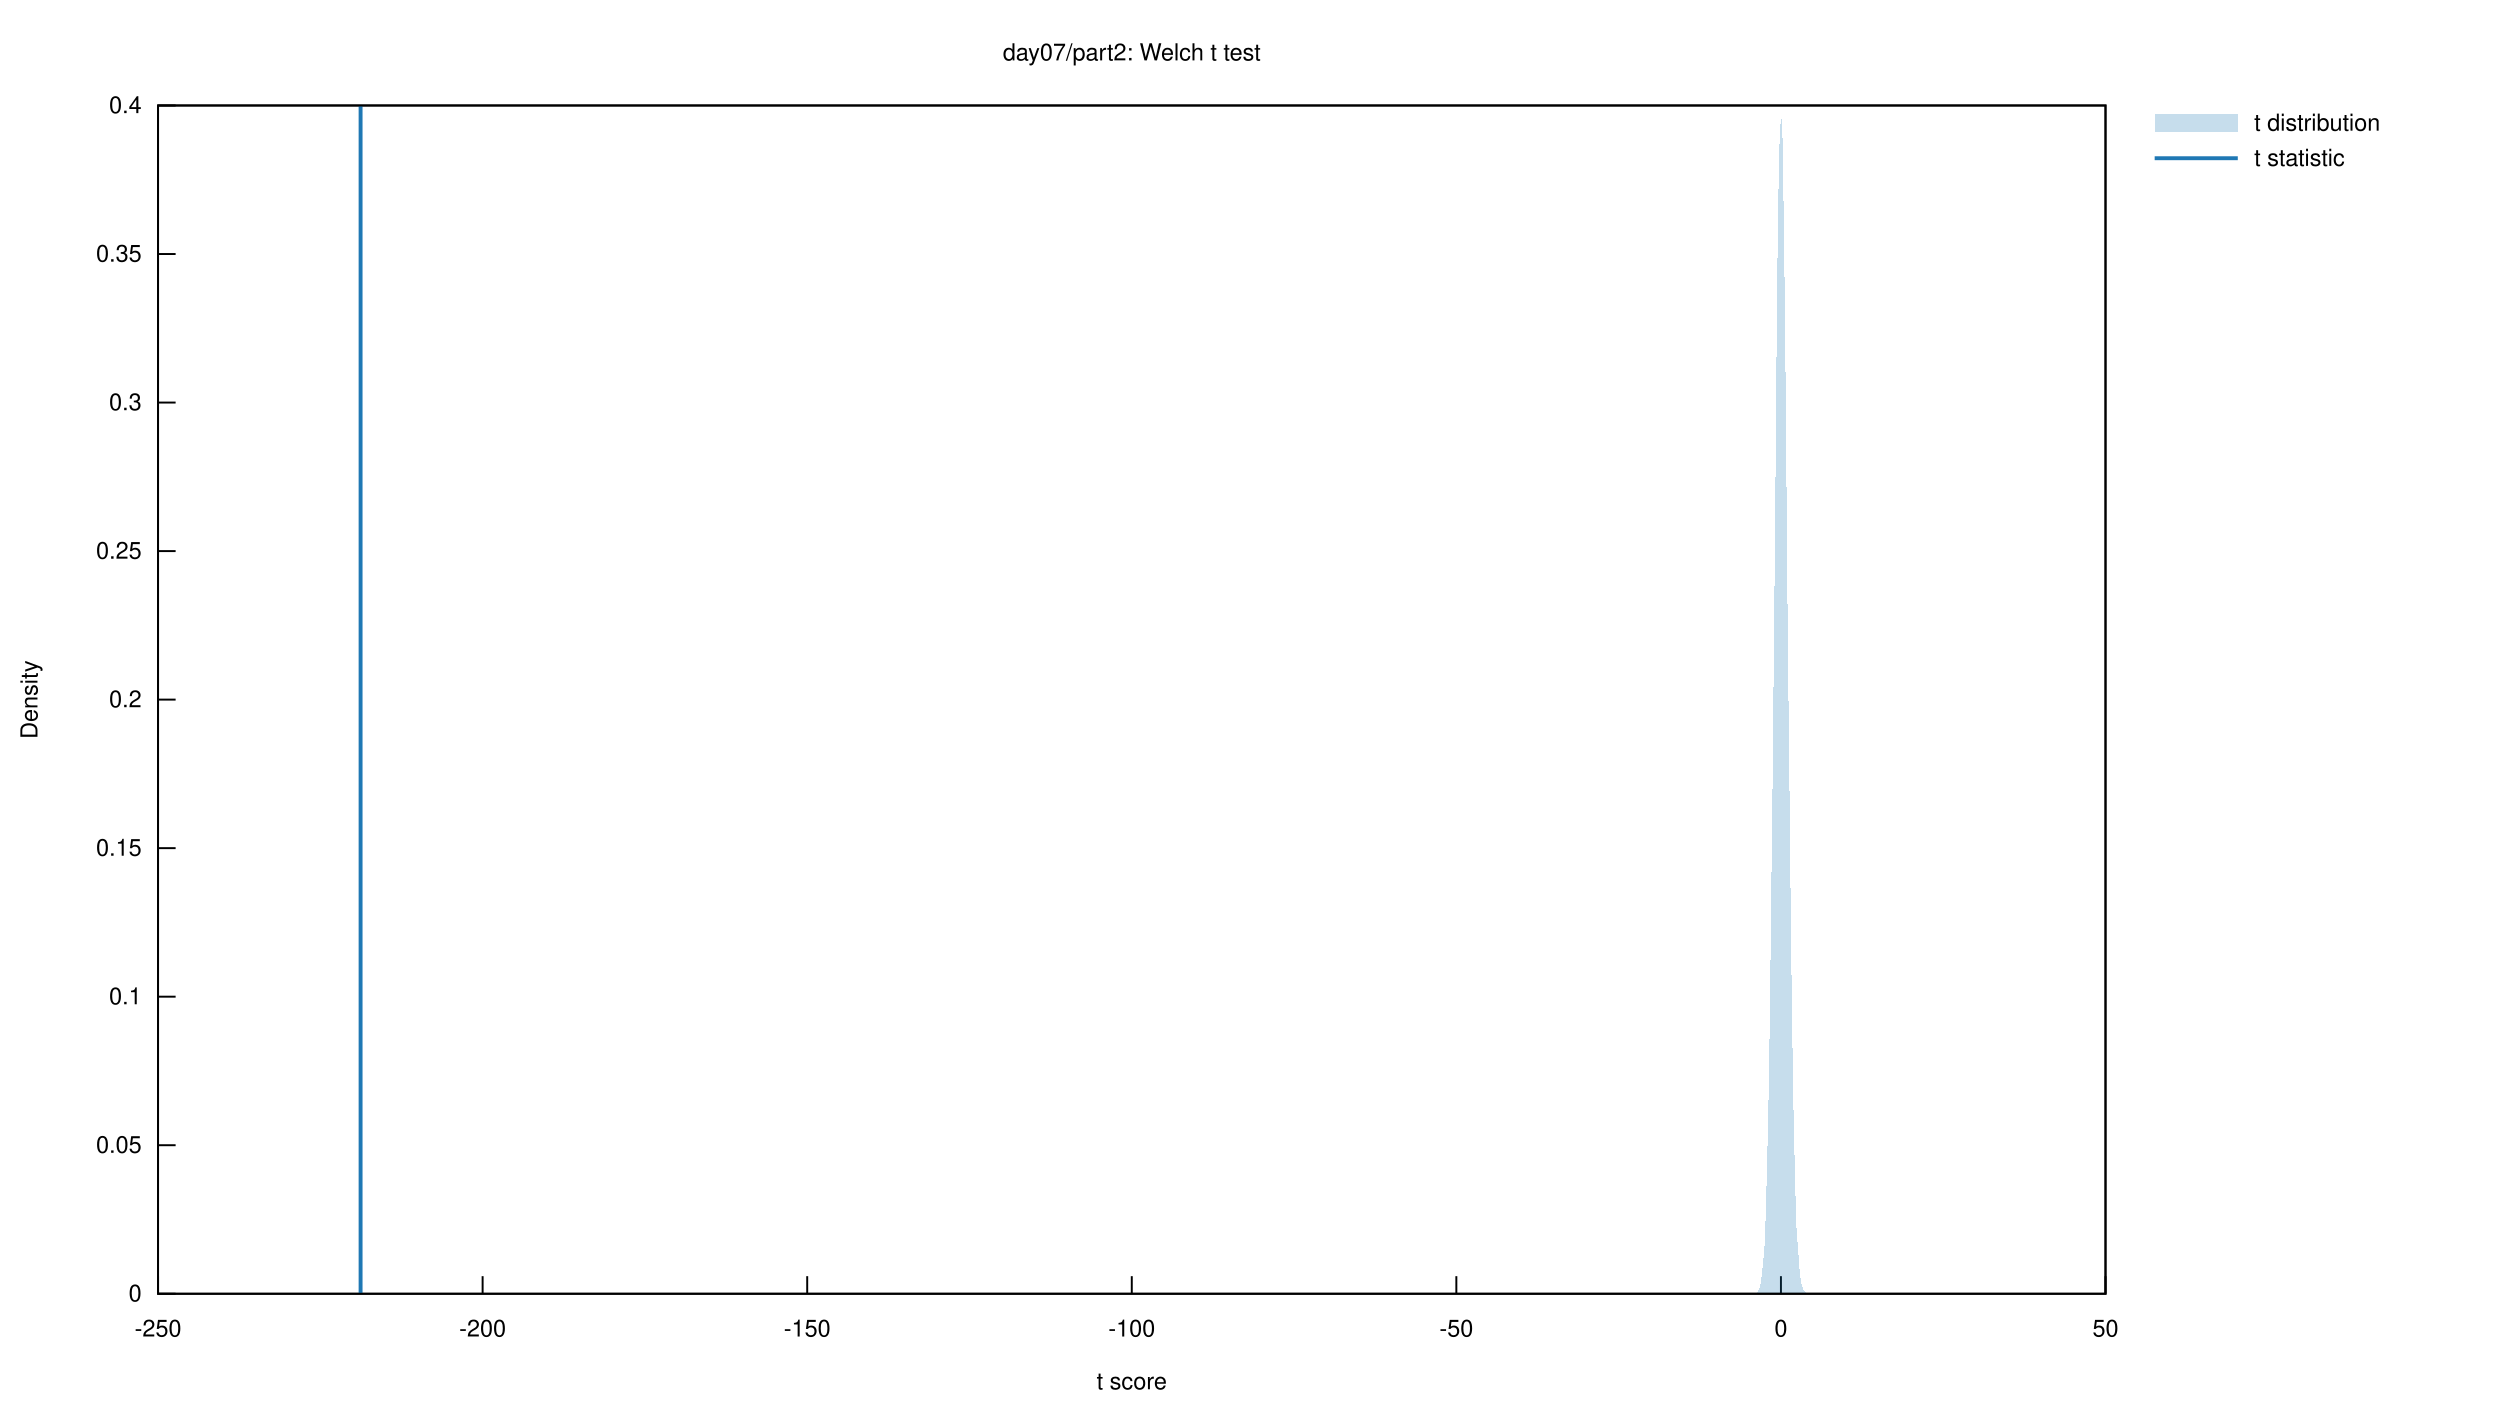
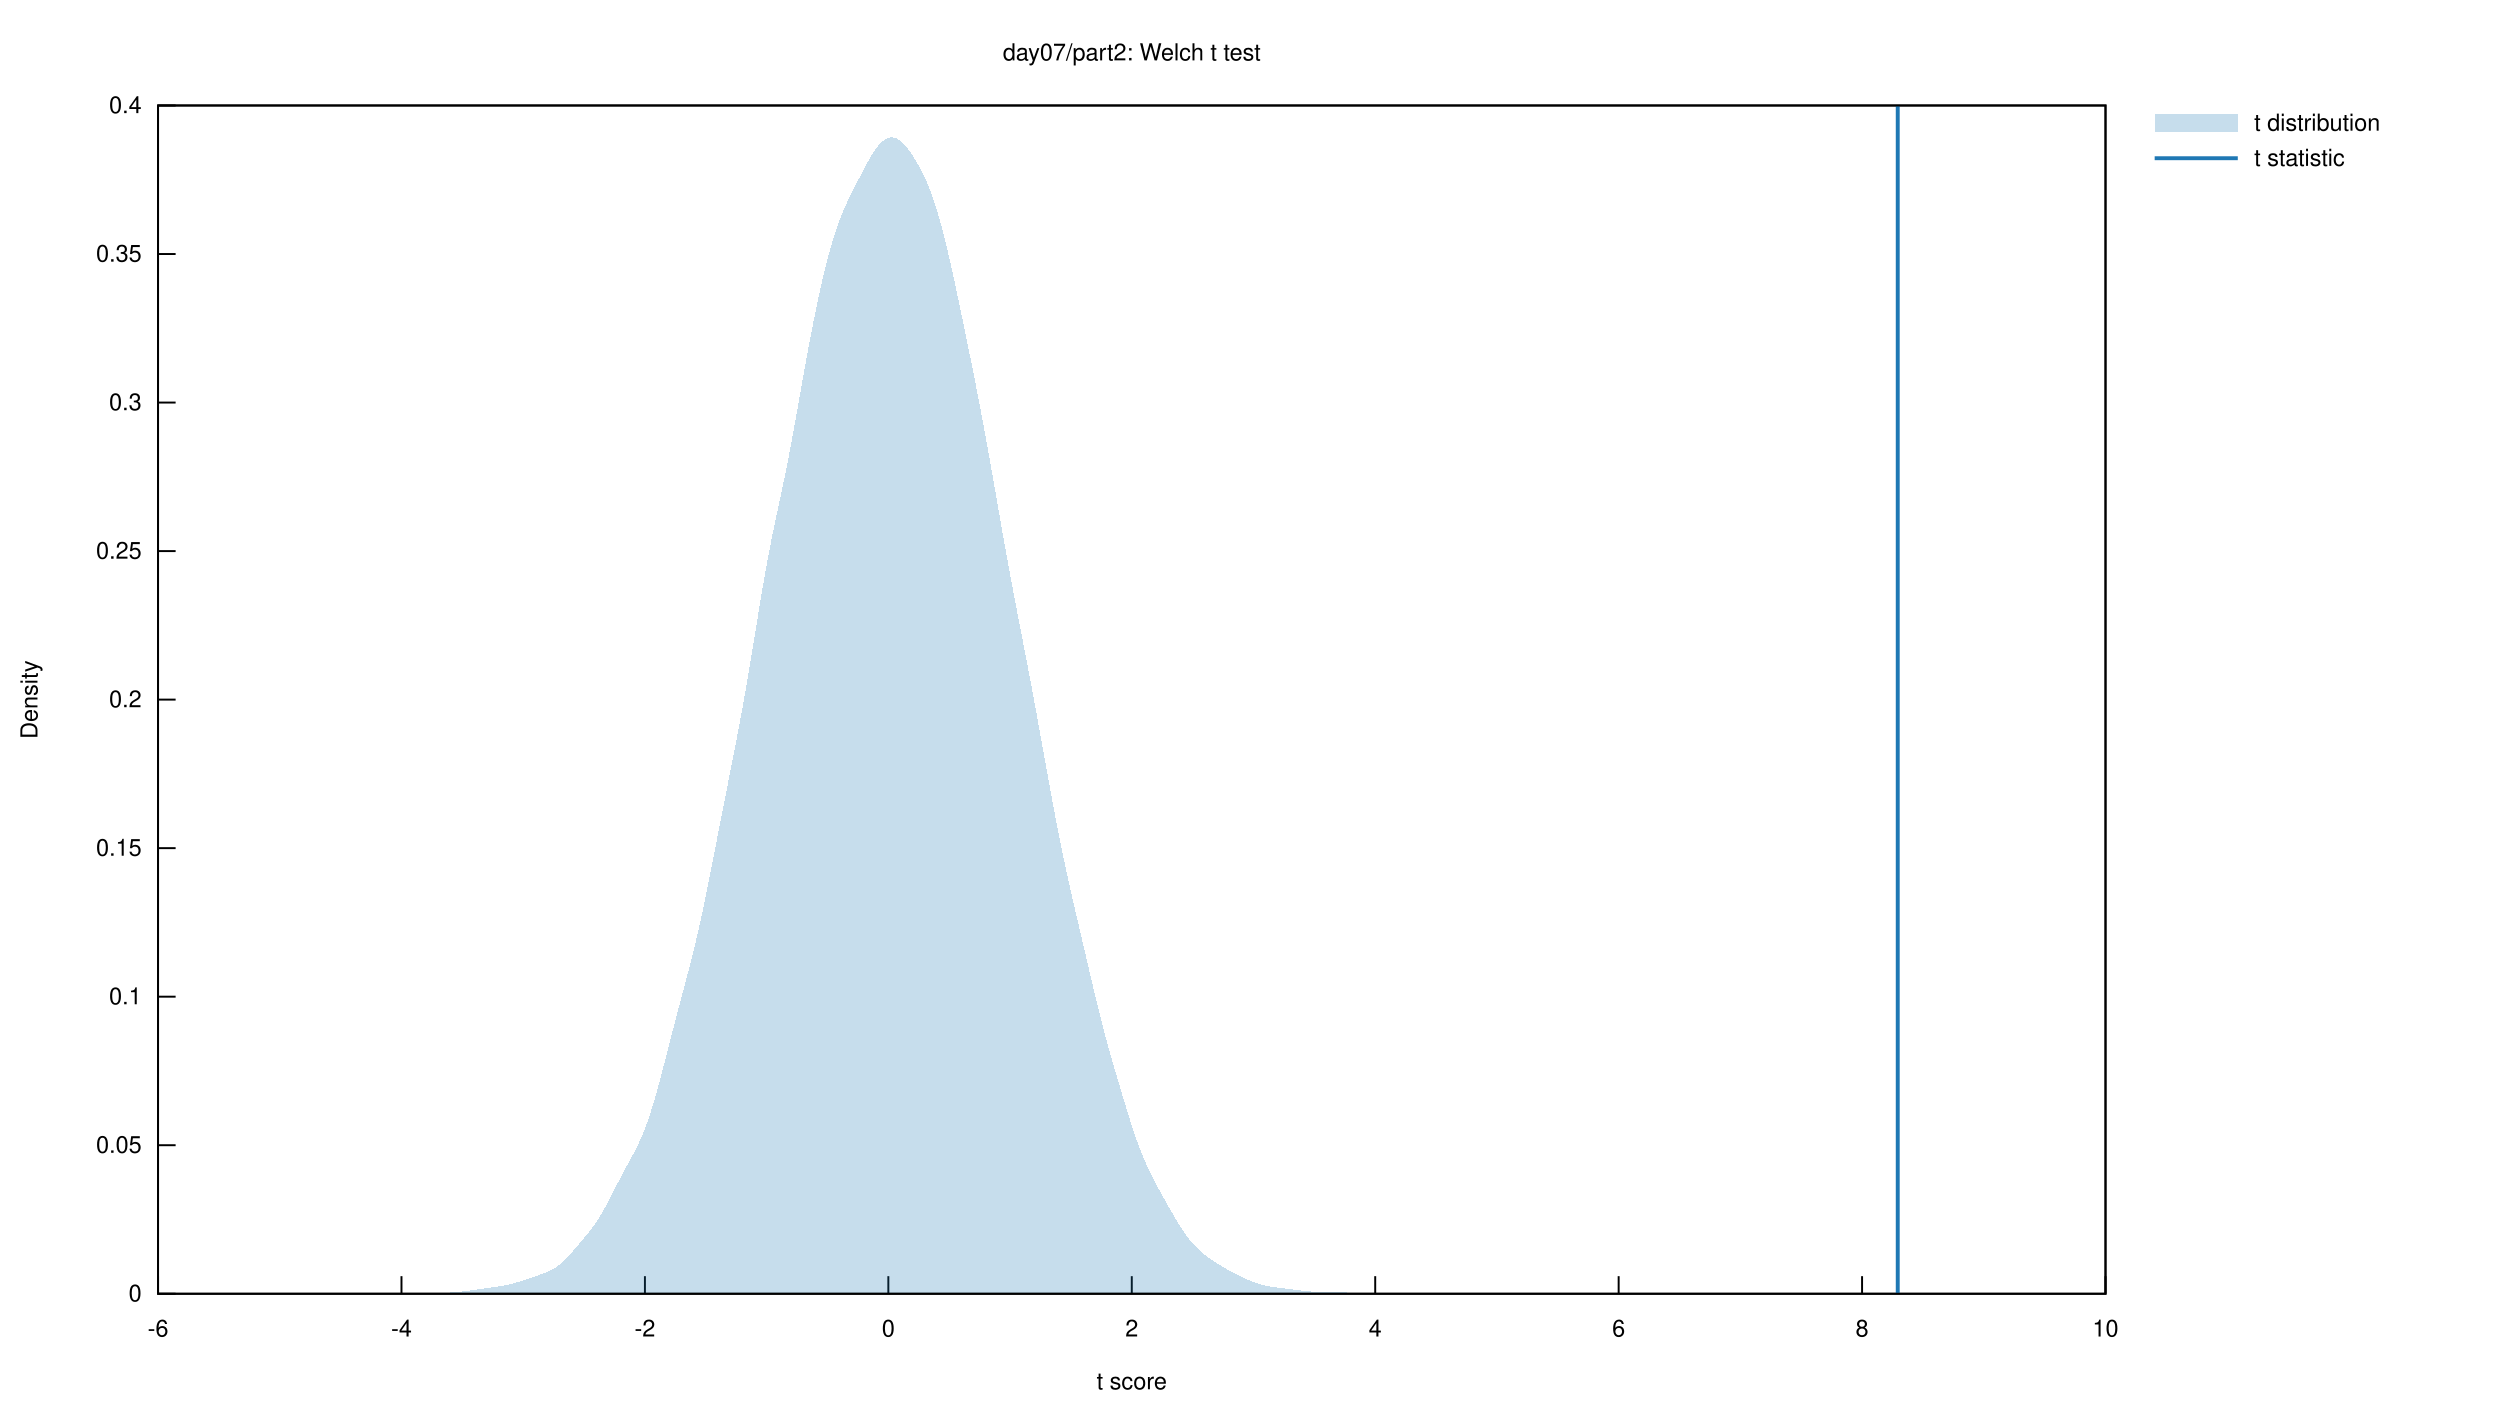
<svg xmlns="http://www.w3.org/2000/svg" xmlns:xlink="http://www.w3.org/1999/xlink" viewBox="0 0 1280 720">
  <g id="gnuplot_canvas">
    <rect x="0" y="0" width="1280" height="720" fill="none" />
    <defs>
      <circle id="gpDot" r="0.5" stroke-width="0.5" stroke="currentColor" />
      <path id="gpPt0" stroke-width="0.222" stroke="currentColor" d="M-1,0 h2 M0,-1 v2" />
      <path id="gpPt1" stroke-width="0.222" stroke="currentColor" d="M-1,-1 L1,1 M1,-1 L-1,1" />
      <path id="gpPt2" stroke-width="0.222" stroke="currentColor" d="M-1,0 L1,0 M0,-1 L0,1 M-1,-1 L1,1 M-1,1 L1,-1" />
      <rect id="gpPt3" stroke-width="0.222" stroke="currentColor" x="-1" y="-1" width="2" height="2" />
      <rect id="gpPt4" stroke-width="0.222" stroke="currentColor" fill="currentColor" x="-1" y="-1" width="2" height="2" />
      <circle id="gpPt5" stroke-width="0.222" stroke="currentColor" cx="0" cy="0" r="1" />
      <use xlink:href="#gpPt5" id="gpPt6" fill="currentColor" stroke="none" />
      <path id="gpPt7" stroke-width="0.222" stroke="currentColor" d="M0,-1.33 L-1.33,0.67 L1.33,0.67 z" />
      <use xlink:href="#gpPt7" id="gpPt8" fill="currentColor" stroke="none" />
      <use xlink:href="#gpPt7" id="gpPt9" stroke="currentColor" transform="rotate(180)" />
      <use xlink:href="#gpPt9" id="gpPt10" fill="currentColor" stroke="none" />
      <use xlink:href="#gpPt3" id="gpPt11" stroke="currentColor" transform="rotate(45)" />
      <use xlink:href="#gpPt11" id="gpPt12" fill="currentColor" stroke="none" />
      <path id="gpPt13" stroke-width="0.222" stroke="currentColor" d="M0,1.330 L1.265,0.411 L0.782,-1.067 L-0.782,-1.076 L-1.265,0.411 z" />
      <use xlink:href="#gpPt13" id="gpPt14" fill="currentColor" stroke="none" />
      <filter id="textbox" filterUnits="objectBoundingBox" x="0" y="0" height="1" width="1">
        <feFlood flood-color="white" flood-opacity="1" result="bgnd" />
        <feComposite in="SourceGraphic" in2="bgnd" operator="atop" />
      </filter>
      <filter id="greybox" filterUnits="objectBoundingBox" x="0" y="0" height="1" width="1">
        <feFlood flood-color="lightgrey" flood-opacity="1" result="grey" />
        <feComposite in="SourceGraphic" in2="grey" operator="atop" />
      </filter>
    </defs>
    <g fill="none" color="white" stroke="currentColor" stroke-width="1.00" stroke-linecap="butt" stroke-linejoin="miter">
</g>
    <g fill="none" color="black" stroke="currentColor" stroke-width="1.00" stroke-linecap="butt" stroke-linejoin="miter">
      <path stroke="black" d="M80.92,662.40 L89.92,662.40  " />
      <g transform="translate(72.53,666.30)" stroke="none" fill="black" font-family="Helvetica" font-size="12.00" text-anchor="end">
        <text>
          <tspan font-family="Helvetica"> 0</tspan>
        </text>
      </g>
    </g>
    <g fill="none" color="black" stroke="currentColor" stroke-width="1.00" stroke-linecap="butt" stroke-linejoin="miter">
      <path stroke="black" d="M80.92,586.35 L89.92,586.35  " />
      <g transform="translate(72.53,590.25)" stroke="none" fill="black" font-family="Helvetica" font-size="12.00" text-anchor="end">
        <text>
          <tspan font-family="Helvetica"> 0.05</tspan>
        </text>
      </g>
    </g>
    <g fill="none" color="black" stroke="currentColor" stroke-width="1.00" stroke-linecap="butt" stroke-linejoin="miter">
      <path stroke="black" d="M80.92,510.30 L89.92,510.30  " />
      <g transform="translate(72.53,514.20)" stroke="none" fill="black" font-family="Helvetica" font-size="12.00" text-anchor="end">
        <text>
          <tspan font-family="Helvetica"> 0.1</tspan>
        </text>
      </g>
    </g>
    <g fill="none" color="black" stroke="currentColor" stroke-width="1.00" stroke-linecap="butt" stroke-linejoin="miter">
      <path stroke="black" d="M80.92,434.25 L89.92,434.25  " />
      <g transform="translate(72.53,438.15)" stroke="none" fill="black" font-family="Helvetica" font-size="12.00" text-anchor="end">
        <text>
          <tspan font-family="Helvetica"> 0.15</tspan>
        </text>
      </g>
    </g>
    <g fill="none" color="black" stroke="currentColor" stroke-width="1.00" stroke-linecap="butt" stroke-linejoin="miter">
      <path stroke="black" d="M80.92,358.20 L89.92,358.20  " />
      <g transform="translate(72.53,362.10)" stroke="none" fill="black" font-family="Helvetica" font-size="12.00" text-anchor="end">
        <text>
          <tspan font-family="Helvetica"> 0.2</tspan>
        </text>
      </g>
    </g>
    <g fill="none" color="black" stroke="currentColor" stroke-width="1.00" stroke-linecap="butt" stroke-linejoin="miter">
      <path stroke="black" d="M80.92,282.16 L89.92,282.16  " />
      <g transform="translate(72.53,286.06)" stroke="none" fill="black" font-family="Helvetica" font-size="12.00" text-anchor="end">
        <text>
          <tspan font-family="Helvetica"> 0.25</tspan>
        </text>
      </g>
    </g>
    <g fill="none" color="black" stroke="currentColor" stroke-width="1.00" stroke-linecap="butt" stroke-linejoin="miter">
      <path stroke="black" d="M80.92,206.11 L89.92,206.11  " />
      <g transform="translate(72.53,210.01)" stroke="none" fill="black" font-family="Helvetica" font-size="12.00" text-anchor="end">
        <text>
          <tspan font-family="Helvetica"> 0.3</tspan>
        </text>
      </g>
    </g>
    <g fill="none" color="black" stroke="currentColor" stroke-width="1.00" stroke-linecap="butt" stroke-linejoin="miter">
      <path stroke="black" d="M80.92,130.06 L89.92,130.06  " />
      <g transform="translate(72.53,133.96)" stroke="none" fill="black" font-family="Helvetica" font-size="12.00" text-anchor="end">
        <text>
          <tspan font-family="Helvetica"> 0.35</tspan>
        </text>
      </g>
    </g>
    <g fill="none" color="black" stroke="currentColor" stroke-width="1.00" stroke-linecap="butt" stroke-linejoin="miter">
      <path stroke="black" d="M80.92,54.01 L89.92,54.01  " />
      <g transform="translate(72.53,57.91)" stroke="none" fill="black" font-family="Helvetica" font-size="12.00" text-anchor="end">
        <text>
          <tspan font-family="Helvetica"> 0.4</tspan>
        </text>
      </g>
    </g>
    <g fill="none" color="black" stroke="currentColor" stroke-width="1.00" stroke-linecap="butt" stroke-linejoin="miter">
      <path stroke="black" d="M80.92,662.40 L80.92,653.40  " />
      <g transform="translate(80.92,684.30)" stroke="none" fill="black" font-family="Helvetica" font-size="12.00" text-anchor="middle">
        <text>
-           <tspan font-family="Helvetica">-250</tspan>
-         </text>
-       </g>
-     </g>
-     <g fill="none" color="black" stroke="currentColor" stroke-width="1.00" stroke-linecap="butt" stroke-linejoin="miter">
-       <path stroke="black" d="M247.10,662.40 L247.10,653.40  " />
-       <g transform="translate(247.10,684.30)" stroke="none" fill="black" font-family="Helvetica" font-size="12.00" text-anchor="middle">
-         <text>
-           <tspan font-family="Helvetica">-200</tspan>
-         </text>
-       </g>
-     </g>
-     <g fill="none" color="black" stroke="currentColor" stroke-width="1.00" stroke-linecap="butt" stroke-linejoin="miter">
-       <path stroke="black" d="M413.29,662.40 L413.29,653.40  " />
-       <g transform="translate(413.29,684.30)" stroke="none" fill="black" font-family="Helvetica" font-size="12.00" text-anchor="middle">
-         <text>
-           <tspan font-family="Helvetica">-150</tspan>
+           <tspan font-family="Helvetica">-6</tspan>
+         </text>
+       </g>
+     </g>
+     <g fill="none" color="black" stroke="currentColor" stroke-width="1.00" stroke-linecap="butt" stroke-linejoin="miter">
+       <path stroke="black" d="M205.56,662.40 L205.56,653.40  " />
+       <g transform="translate(205.56,684.30)" stroke="none" fill="black" font-family="Helvetica" font-size="12.00" text-anchor="middle">
+         <text>
+           <tspan font-family="Helvetica">-4</tspan>
+         </text>
+       </g>
+     </g>
+     <g fill="none" color="black" stroke="currentColor" stroke-width="1.00" stroke-linecap="butt" stroke-linejoin="miter">
+       <path stroke="black" d="M330.20,662.40 L330.20,653.40  " />
+       <g transform="translate(330.20,684.30)" stroke="none" fill="black" font-family="Helvetica" font-size="12.00" text-anchor="middle">
+         <text>
+           <tspan font-family="Helvetica">-2</tspan>
+         </text>
+       </g>
+     </g>
+     <g fill="none" color="black" stroke="currentColor" stroke-width="1.00" stroke-linecap="butt" stroke-linejoin="miter">
+       <path stroke="black" d="M454.83,662.40 L454.83,653.40  " />
+       <g transform="translate(454.83,684.30)" stroke="none" fill="black" font-family="Helvetica" font-size="12.00" text-anchor="middle">
+         <text>
+           <tspan font-family="Helvetica"> 0</tspan>
        </text>
      </g>
    </g>
    <g fill="none" color="black" stroke="currentColor" stroke-width="1.00" stroke-linecap="butt" stroke-linejoin="miter">
      <path stroke="black" d="M579.47,662.40 L579.47,653.40  " />
      <g transform="translate(579.47,684.30)" stroke="none" fill="black" font-family="Helvetica" font-size="12.00" text-anchor="middle">
        <text>
-           <tspan font-family="Helvetica">-100</tspan>
-         </text>
-       </g>
-     </g>
-     <g fill="none" color="black" stroke="currentColor" stroke-width="1.00" stroke-linecap="butt" stroke-linejoin="miter">
-       <path stroke="black" d="M745.65,662.40 L745.65,653.40  " />
-       <g transform="translate(745.65,684.30)" stroke="none" fill="black" font-family="Helvetica" font-size="12.00" text-anchor="middle">
-         <text>
-           <tspan font-family="Helvetica">-50</tspan>
-         </text>
-       </g>
-     </g>
-     <g fill="none" color="black" stroke="currentColor" stroke-width="1.00" stroke-linecap="butt" stroke-linejoin="miter">
-       <path stroke="black" d="M911.84,662.40 L911.84,653.40  " />
-       <g transform="translate(911.84,684.30)" stroke="none" fill="black" font-family="Helvetica" font-size="12.00" text-anchor="middle">
-         <text>
-           <tspan font-family="Helvetica"> 0</tspan>
+           <tspan font-family="Helvetica"> 2</tspan>
+         </text>
+       </g>
+     </g>
+     <g fill="none" color="black" stroke="currentColor" stroke-width="1.00" stroke-linecap="butt" stroke-linejoin="miter">
+       <path stroke="black" d="M704.11,662.40 L704.11,653.40  " />
+       <g transform="translate(704.11,684.30)" stroke="none" fill="black" font-family="Helvetica" font-size="12.00" text-anchor="middle">
+         <text>
+           <tspan font-family="Helvetica"> 4</tspan>
+         </text>
+       </g>
+     </g>
+     <g fill="none" color="black" stroke="currentColor" stroke-width="1.00" stroke-linecap="butt" stroke-linejoin="miter">
+       <path stroke="black" d="M828.75,662.40 L828.75,653.40  " />
+       <g transform="translate(828.75,684.30)" stroke="none" fill="black" font-family="Helvetica" font-size="12.00" text-anchor="middle">
+         <text>
+           <tspan font-family="Helvetica"> 6</tspan>
+         </text>
+       </g>
+     </g>
+     <g fill="none" color="black" stroke="currentColor" stroke-width="1.00" stroke-linecap="butt" stroke-linejoin="miter">
+       <path stroke="black" d="M953.38,662.40 L953.38,653.40  " />
+       <g transform="translate(953.38,684.30)" stroke="none" fill="black" font-family="Helvetica" font-size="12.00" text-anchor="middle">
+         <text>
+           <tspan font-family="Helvetica"> 8</tspan>
        </text>
      </g>
    </g>
    <g fill="none" color="black" stroke="currentColor" stroke-width="1.00" stroke-linecap="butt" stroke-linejoin="miter">
      <path stroke="black" d="M1078.02,662.40 L1078.02,653.40  " />
      <g transform="translate(1078.02,684.30)" stroke="none" fill="black" font-family="Helvetica" font-size="12.00" text-anchor="middle">
        <text>
-           <tspan font-family="Helvetica"> 50</tspan>
+           <tspan font-family="Helvetica"> 10</tspan>
        </text>
      </g>
    </g>
    <g fill="none" color="black" stroke="currentColor" stroke-width="1.00" stroke-linecap="butt" stroke-linejoin="miter">
</g>
    <g fill="none" color="black" stroke="currentColor" stroke-width="1.00" stroke-linecap="butt" stroke-linejoin="miter">
      <path stroke="black" d="M80.92,54.01 L80.92,662.40 L1078.02,662.40 L1078.02,54.01 L80.92,54.01 Z  " />
    </g>
    <g fill="none" color="black" stroke="currentColor" stroke-width="1.00" stroke-linecap="butt" stroke-linejoin="miter">
      <g transform="translate(19.18,358.21) rotate(270)" stroke="none" fill="black" font-family="Helvetica" font-size="12.00" text-anchor="middle">
        <text>
          <tspan font-family="Helvetica">Density</tspan>
        </text>
      </g>
    </g>
    <g fill="none" color="black" stroke="currentColor" stroke-width="1.00" stroke-linecap="butt" stroke-linejoin="miter">
      <g transform="translate(579.47,711.30)" stroke="none" fill="black" font-family="Helvetica" font-size="12.00" text-anchor="middle">
        <text>
          <tspan font-family="Helvetica">t score</tspan>
        </text>
      </g>
    </g>
    <g fill="none" color="black" stroke="currentColor" stroke-width="1.00" stroke-linecap="butt" stroke-linejoin="miter">
</g>
    <g id="gnuplot_plot_1">
      <g fill="none" color="black" stroke="currentColor" stroke-width="1.00" stroke-linecap="butt" stroke-linejoin="miter">
        <g transform="translate(1154.14,66.91)" stroke="none" fill="black" font-family="Helvetica" font-size="12.00" text-anchor="start">
          <text>
            <tspan font-family="Helvetica">t distribution</tspan>
          </text>
        </g>
      </g>
      <g fill="none" color="black" stroke="currentColor" stroke-width="1.00" stroke-linecap="butt" stroke-linejoin="miter">
        <g stroke="none" shape-rendering="crispEdges">
          <polygon fill="rgb( 31, 120, 180)" fill-opacity="0.25" points="1103.19,67.51 1145.75,67.51 1145.75,58.51 1103.19,58.51 " />
-           <polygon fill="rgb( 31, 120, 180)" fill-opacity="0.25" points="895.47,662.40 895.53,662.40 895.60,662.40 895.67,662.40 895.74,662.40 895.81,662.39 895.87,662.39 895.94,662.38 896.01,662.38 896.08,662.37 896.15,662.36 896.21,662.36 896.28,662.35 896.35,662.34 896.42,662.33 896.49,662.32 896.55,662.31 896.62,662.30 896.69,662.29 896.76,662.28 896.83,662.28 896.89,662.27 896.96,662.26 897.03,662.26 897.10,662.25 897.17,662.25 897.23,662.25 897.30,662.25 897.37,662.25 897.44,662.26 897.51,662.27 897.57,662.28 897.64,662.29 897.71,662.30 897.78,662.30 897.85,662.31 897.91,662.31 897.98,662.32 898.05,662.31 898.12,662.31 898.19,662.31 898.25,662.30 898.32,662.29 898.39,662.27 898.46,662.26 898.53,662.24 898.59,662.22 898.66,662.20 898.73,662.18 898.80,662.16 898.87,662.14 898.93,662.11 899.00,662.09 899.07,662.07 899.14,662.05 899.21,662.03 899.27,662.00 899.34,661.97 899.41,661.94 899.48,661.90 899.55,661.85 899.61,661.79 899.68,661.71 899.75,661.62 899.82,661.53 899.89,661.42 899.95,661.30 900.02,661.18 900.09,661.06 900.16,660.94 900.22,660.82 900.29,660.70 900.36,660.59 900.43,660.47 900.50,660.36 900.56,660.24 900.63,660.12 900.70,659.98 900.77,659.82 900.84,659.64 900.90,659.44 900.97,659.21 901.04,658.95 901.11,658.66 901.18,658.35 901.24,658.00 901.31,657.63 901.38,657.24 901.45,656.82 901.52,656.39 901.58,655.95 901.65,655.50 901.72,655.06 901.79,654.60 901.86,654.15 901.92,653.68 901.99,653.19 902.06,652.67 902.13,652.12 902.20,651.52 902.26,650.88 902.33,650.19 902.40,649.47 902.47,648.72 902.54,647.96 902.60,647.20 902.67,646.46 902.74,645.75 902.81,645.06 902.88,644.41 902.94,643.77 903.01,643.15 903.08,642.51 903.15,641.84 903.22,641.10 903.28,640.27 903.35,639.34 903.42,638.27 903.49,637.05 903.56,635.68 903.62,634.14 903.69,632.44 903.76,630.58 903.83,628.58 903.90,626.46 903.96,624.24 904.03,621.95 904.10,619.60 904.17,617.22 904.24,614.81 904.30,612.39 904.37,609.93 904.44,607.44 904.51,604.90 904.58,602.32 904.64,599.67 904.71,596.97 904.78,594.22 904.85,591.42 904.92,588.58 904.98,585.71 905.05,582.79 905.12,579.83 905.19,576.81 905.26,573.72 905.32,570.53 905.39,567.24 905.46,563.83 905.53,560.28 905.60,556.59 905.66,552.75 905.73,548.76 905.80,544.61 905.87,540.28 905.94,535.78 906.00,531.09 906.07,526.20 906.14,521.12 906.21,515.86 906.28,510.41 906.34,504.80 906.41,499.05 906.48,493.18 906.55,487.22 906.62,481.20 906.68,475.14 906.75,469.09 906.82,463.08 906.89,457.12 906.95,451.26 907.02,445.48 907.09,439.80 907.16,434.19 907.23,428.61 907.29,423.03 907.36,417.39 907.43,411.63 907.50,405.71 907.57,399.59 907.63,393.23 907.70,386.64 907.77,379.81 907.84,372.77 907.91,365.57 907.97,358.27 908.04,350.94 908.11,343.64 908.18,336.44 908.25,329.37 908.31,322.45 908.38,315.66 908.45,308.98 908.52,302.34 908.59,295.67 908.65,288.92 908.72,282.00 908.79,274.89 908.86,267.54 908.93,259.97 908.99,252.18 909.06,244.19 909.13,236.04 909.20,227.78 909.27,219.44 909.33,211.07 909.40,202.74 909.47,194.50 909.54,186.41 909.61,178.54 909.67,170.93 909.74,163.63 909.81,156.66 909.88,150.05 909.95,143.77 910.01,137.81 910.08,132.14 910.15,126.72 910.22,121.52 910.29,116.53 910.35,111.73 910.42,107.13 910.49,102.74 910.56,98.55 910.63,94.60 910.69,90.88 910.76,87.40 910.83,84.18 910.90,81.23 910.97,78.54 911.03,76.11 911.10,73.94 911.17,72.01 911.24,70.28 911.31,68.74 911.37,67.35 911.44,66.08 911.51,64.92 911.58,63.87 911.65,62.93 911.71,62.11 911.78,61.44 911.85,60.93 911.92,60.59 911.99,60.43 912.05,60.44 912.12,60.62 912.19,60.98 912.26,61.55 912.33,62.37 912.39,63.48 912.46,64.95 912.53,66.84 912.60,69.19 912.67,72.01 912.73,75.30 912.80,79.02 912.87,83.12 912.94,87.51 913.01,92.14 913.07,96.92 913.14,101.83 913.21,106.82 913.28,111.89 913.35,117.02 913.41,122.22 913.48,127.49 913.55,132.86 913.62,138.32 913.69,143.92 913.75,149.67 913.82,155.61 913.89,161.76 913.96,168.13 914.02,174.74 914.09,181.58 914.16,188.63 914.23,195.88 914.30,203.31 914.36,210.87 914.43,218.56 914.50,226.37 914.57,234.29 914.64,242.32 914.70,250.45 914.77,258.67 914.84,266.94 914.91,275.22 914.98,283.45 915.04,291.55 915.11,299.48 915.18,307.16 915.25,314.57 915.32,321.68 915.38,328.50 915.45,335.05 915.52,341.37 915.59,347.52 915.66,353.55 915.72,359.53 915.79,365.50 915.86,371.52 915.93,377.61 916.00,383.78 916.06,390.04 916.13,396.38 916.20,402.79 916.27,409.25 916.34,415.74 916.40,422.26 916.47,428.78 916.54,435.30 916.61,441.82 916.68,448.32 916.74,454.80 916.81,461.21 916.88,467.54 916.95,473.76 917.02,479.81 917.08,485.69 917.15,491.36 917.22,496.83 917.29,502.11 917.36,507.22 917.42,512.21 917.49,517.10 917.56,521.94 917.63,526.74 917.70,531.53 917.76,536.29 917.83,541.00 917.90,545.62 917.97,550.13 918.04,554.47 918.10,558.64 918.17,562.61 918.24,566.37 918.31,569.94 918.38,573.33 918.44,576.56 918.51,579.67 918.58,582.67 918.65,585.60 918.72,588.47 918.78,591.31 918.85,594.13 918.92,596.94 918.99,599.74 919.06,602.53 919.12,605.31 919.19,608.07 919.26,610.78 919.33,613.44 919.40,616.00 919.46,618.46 919.53,620.78 919.60,622.94 919.67,624.92 919.74,626.73 919.80,628.34 919.87,629.78 919.94,631.04 920.01,632.15 920.08,633.13 920.14,634.01 920.21,634.81 920.28,635.59 920.35,636.35 920.42,637.12 920.48,637.93 920.55,638.79 920.62,639.69 920.69,640.63 920.75,641.60 920.82,642.58 920.89,643.57 920.96,644.56 921.03,645.52 921.09,646.45 921.16,647.34 921.23,648.19 921.30,649.00 921.37,649.76 921.43,650.49 921.50,651.17 921.57,651.82 921.64,652.45 921.71,653.05 921.77,653.63 921.84,654.19 921.91,654.72 921.98,655.22 922.05,655.69 922.11,656.12 922.18,656.51 922.25,656.87 922.32,657.19 922.39,657.49 922.45,657.75 922.52,658.00 922.59,658.23 922.66,658.45 922.73,658.66 922.79,658.86 922.86,659.06 922.93,659.25 923.00,659.42 923.07,659.59 923.13,659.74 923.20,659.88 923.27,660.01 923.34,660.13 923.41,660.25 923.47,660.37 923.54,660.48 923.61,660.59 923.68,660.71 923.75,660.83 923.81,660.95 923.88,661.06 923.95,661.18 924.02,661.29 924.09,661.39 924.15,661.48 924.22,661.56 924.29,661.63 924.36,661.68 924.43,661.73 924.49,661.77 924.56,661.81 924.63,661.83 924.70,661.86 924.77,661.89 924.83,661.91 924.90,661.94 924.97,661.97 925.04,662.00 925.11,662.03 925.17,662.06 925.24,662.08 925.31,662.10 925.38,662.12 925.45,662.14 925.51,662.16 925.58,662.17 925.65,662.19 925.72,662.20 925.79,662.22 925.85,662.24 925.92,662.26 925.99,662.29 926.06,662.31 926.13,662.33 926.19,662.34 926.26,662.36 926.33,662.37 926.40,662.37 926.47,662.38 926.53,662.38 926.60,662.38 926.67,662.37 926.74,662.37 926.81,662.36 926.87,662.35 926.94,662.33 927.01,662.32 927.08,662.31 927.15,662.30 927.21,662.29 927.28,662.29 927.35,662.29 927.42,662.29 927.48,662.30 927.55,662.30 927.62,662.31 927.69,662.32 927.76,662.33 927.82,662.34 927.89,662.34 927.96,662.35 928.03,662.35 928.10,662.34 928.16,662.34 928.23,662.34 928.30,662.34 928.37,662.34 928.44,662.35 928.50,662.35 928.57,662.36 928.64,662.36 928.71,662.37 928.78,662.37 928.84,662.38 928.91,662.39 928.98,662.39 929.05,662.39 929.12,662.40 929.18,662.40 929.25,662.40 929.32,662.40 929.39,662.40 929.39,662.40 929.32,662.40 929.25,662.40 929.18,662.40 929.12,662.40 929.05,662.40 928.98,662.40 928.91,662.40 928.84,662.40 928.78,662.40 928.71,662.40 928.64,662.40 928.57,662.40 928.50,662.40 928.44,662.40 928.37,662.40 928.30,662.40 928.23,662.40 928.16,662.40 928.10,662.40 928.03,662.40 927.96,662.40 927.89,662.40 927.82,662.40 927.76,662.40 927.69,662.40 927.62,662.40 927.55,662.40 927.48,662.40 927.42,662.40 927.35,662.40 927.28,662.40 927.21,662.40 927.15,662.40 927.08,662.40 927.01,662.40 926.94,662.40 926.87,662.40 926.81,662.40 926.74,662.40 926.67,662.40 926.60,662.40 926.53,662.40 926.47,662.40 926.40,662.40 926.33,662.40 926.26,662.40 926.19,662.40 926.13,662.40 926.06,662.40 925.99,662.40 925.92,662.40 925.85,662.40 925.79,662.40 925.72,662.40 925.65,662.40 925.58,662.40 925.51,662.40 925.45,662.40 925.38,662.40 925.31,662.40 925.24,662.40 925.17,662.40 925.11,662.40 925.04,662.40 924.97,662.40 924.90,662.40 924.83,662.40 924.77,662.40 924.70,662.40 924.63,662.40 924.56,662.40 924.49,662.40 924.43,662.40 924.36,662.40 924.29,662.40 924.22,662.40 924.15,662.40 924.09,662.40 924.02,662.40 923.95,662.40 923.88,662.40 923.81,662.40 923.75,662.40 923.68,662.40 923.61,662.40 923.54,662.40 923.47,662.40 923.41,662.40 923.34,662.40 923.27,662.40 923.20,662.40 923.13,662.40 923.07,662.40 923.00,662.40 922.93,662.40 922.86,662.40 922.79,662.40 922.73,662.40 922.66,662.40 922.59,662.40 922.52,662.40 922.45,662.40 922.39,662.40 922.32,662.40 922.25,662.40 922.18,662.40 922.11,662.40 922.05,662.40 921.98,662.40 921.91,662.40 921.84,662.40 921.77,662.40 921.71,662.40 921.64,662.40 921.57,662.40 921.50,662.40 921.43,662.40 921.37,662.40 921.30,662.40 921.23,662.40 921.16,662.40 921.09,662.40 921.03,662.40 920.96,662.40 920.89,662.40 920.82,662.40 920.75,662.40 920.69,662.40 920.62,662.40 920.55,662.40 920.48,662.40 920.42,662.40 920.35,662.40 920.28,662.40 920.21,662.40 920.14,662.40 920.08,662.40 920.01,662.40 919.94,662.40 919.87,662.40 919.80,662.40 919.74,662.40 919.67,662.40 919.60,662.40 919.53,662.40 919.46,662.40 919.40,662.40 919.33,662.40 919.26,662.40 919.19,662.40 919.12,662.40 919.06,662.40 918.99,662.40 918.92,662.40 918.85,662.40 918.78,662.40 918.72,662.40 918.65,662.40 918.58,662.40 918.51,662.40 918.44,662.40 918.38,662.40 918.31,662.40 918.24,662.40 918.17,662.40 918.10,662.40 918.04,662.40 917.97,662.40 917.90,662.40 917.83,662.40 917.76,662.40 917.70,662.40 917.63,662.40 917.56,662.40 917.49,662.40 917.42,662.40 917.36,662.40 917.29,662.40 917.22,662.40 917.15,662.40 917.08,662.40 917.02,662.40 916.95,662.40 916.88,662.40 916.81,662.40 916.74,662.40 916.68,662.40 916.61,662.40 916.54,662.40 916.47,662.40 916.40,662.40 916.34,662.40 916.27,662.40 916.20,662.40 916.13,662.40 916.06,662.40 916.00,662.40 915.93,662.40 915.86,662.40 915.79,662.40 915.72,662.40 915.66,662.40 915.59,662.40 915.52,662.40 915.45,662.40 915.38,662.40 915.32,662.40 915.25,662.40 915.18,662.40 915.11,662.40 915.04,662.40 914.98,662.40 914.91,662.40 914.84,662.40 914.77,662.40 914.70,662.40 914.64,662.40 914.57,662.40 914.50,662.40 914.43,662.40 914.36,662.40 914.30,662.40 914.23,662.40 914.16,662.40 914.09,662.40 914.02,662.40 913.96,662.40 913.89,662.40 913.82,662.40 913.75,662.40 913.69,662.40 913.62,662.40 913.55,662.40 913.48,662.40 913.41,662.40 913.35,662.40 913.28,662.40 913.21,662.40 913.14,662.40 913.07,662.40 913.01,662.40 912.94,662.40 912.87,662.40 912.80,662.40 912.73,662.40 912.67,662.40 912.60,662.40 912.53,662.40 912.46,662.40 912.39,662.40 912.33,662.40 912.26,662.40 912.19,662.40 912.12,662.40 912.05,662.40 911.99,662.40 911.92,662.40 911.85,662.40 911.78,662.40 911.71,662.40 911.65,662.40 911.58,662.40 911.51,662.40 911.44,662.40 911.37,662.40 911.31,662.40 911.24,662.40 911.17,662.40 911.10,662.40 911.03,662.40 910.97,662.40 910.90,662.40 910.83,662.40 910.76,662.40 910.69,662.40 910.63,662.40 910.56,662.40 910.49,662.40 910.42,662.40 910.35,662.40 910.29,662.40 910.22,662.40 910.15,662.40 910.08,662.40 910.01,662.40 909.95,662.40 909.88,662.40 909.81,662.40 909.74,662.40 909.67,662.40 909.61,662.40 909.54,662.40 909.47,662.40 909.40,662.40 909.33,662.40 909.27,662.40 909.20,662.40 909.13,662.40 909.06,662.40 908.99,662.40 908.93,662.40 908.86,662.40 908.79,662.40 908.72,662.40 908.65,662.40 908.59,662.40 908.52,662.40 908.45,662.40 908.38,662.40 908.31,662.40 908.25,662.40 908.18,662.40 908.11,662.40 908.04,662.40 907.97,662.40 907.91,662.40 907.84,662.40 907.77,662.40 907.70,662.40 907.63,662.40 907.57,662.40 907.50,662.40 907.43,662.40 907.36,662.40 907.29,662.40 907.23,662.40 907.16,662.40 907.09,662.40 907.02,662.40 906.95,662.40 906.89,662.40 906.82,662.40 906.75,662.40 906.68,662.40 906.62,662.40 906.55,662.40 906.48,662.40 906.41,662.40 906.34,662.40 906.28,662.40 906.21,662.40 906.14,662.40 906.07,662.40 906.00,662.40 905.94,662.40 905.87,662.40 905.80,662.40 905.73,662.40 905.66,662.40 905.60,662.40 905.53,662.40 905.46,662.40 905.39,662.40 905.32,662.40 905.26,662.40 905.19,662.40 905.12,662.40 905.05,662.40 904.98,662.40 904.92,662.40 904.85,662.40 904.78,662.40 904.71,662.40 904.64,662.40 904.58,662.40 904.51,662.40 904.44,662.40 904.37,662.40 904.30,662.40 904.24,662.40 904.17,662.40 904.10,662.40 904.03,662.40 903.96,662.40 903.90,662.40 903.83,662.40 903.76,662.40 903.69,662.40 903.62,662.40 903.56,662.40 903.49,662.40 903.42,662.40 903.35,662.40 903.28,662.40 903.22,662.40 903.15,662.40 903.08,662.40 903.01,662.40 902.94,662.40 902.88,662.40 902.81,662.40 902.74,662.40 902.67,662.40 902.60,662.40 902.54,662.40 902.47,662.40 902.40,662.40 902.33,662.40 902.26,662.40 902.20,662.40 902.13,662.40 902.06,662.40 901.99,662.40 901.92,662.40 901.86,662.40 901.79,662.40 901.72,662.40 901.65,662.40 901.58,662.40 901.52,662.40 901.45,662.40 901.38,662.40 901.31,662.40 901.24,662.40 901.18,662.40 901.11,662.40 901.04,662.40 900.97,662.40 900.90,662.40 900.84,662.40 900.77,662.40 900.70,662.40 900.63,662.40 900.56,662.40 900.50,662.40 900.43,662.40 900.36,662.40 900.29,662.40 900.22,662.40 900.16,662.40 900.09,662.40 900.02,662.40 899.95,662.40 899.89,662.40 899.82,662.40 899.75,662.40 899.68,662.40 899.61,662.40 899.55,662.40 899.48,662.40 899.41,662.40 899.34,662.40 899.27,662.40 899.21,662.40 899.14,662.40 899.07,662.40 899.00,662.40 898.93,662.40 898.87,662.40 898.80,662.40 898.73,662.40 898.66,662.40 898.59,662.40 898.53,662.40 898.46,662.40 898.39,662.40 898.32,662.40 898.25,662.40 898.19,662.40 898.12,662.40 898.05,662.40 897.98,662.40 897.91,662.40 897.85,662.40 897.78,662.40 897.71,662.40 897.64,662.40 897.57,662.40 897.51,662.40 897.44,662.40 897.37,662.40 897.30,662.40 897.23,662.40 897.17,662.40 897.10,662.40 897.03,662.40 896.96,662.40 896.89,662.40 896.83,662.40 896.76,662.40 896.69,662.40 896.62,662.40 896.55,662.40 896.49,662.40 896.42,662.40 896.35,662.40 896.28,662.40 896.21,662.40 896.15,662.40 896.08,662.40 896.01,662.40 895.94,662.40 895.87,662.40 895.81,662.40 895.74,662.40 895.67,662.40 895.60,662.40 895.53,662.40 895.47,662.40 " />
+           <polygon fill="rgb( 31, 120, 180)" fill-opacity="0.25" points="180.72,662.40 181.81,662.40 182.89,662.40 183.98,662.40 185.07,662.40 186.15,662.39 187.24,662.39 188.33,662.39 189.41,662.39 190.50,662.38 191.59,662.38 192.67,662.37 193.76,662.37 194.85,662.36 195.93,662.35 197.02,662.35 198.11,662.34 199.19,662.33 200.28,662.33 201.37,662.33 202.45,662.32 203.54,662.32 204.63,662.32 205.71,662.32 206.80,662.32 207.89,662.32 208.97,662.32 210.06,662.32 211.15,662.32 212.23,662.31 213.32,662.31 214.41,662.31 215.49,662.30 216.58,662.29 217.67,662.28 218.75,662.26 219.84,662.24 220.93,662.21 222.01,662.18 223.10,662.14 224.19,662.10 225.27,662.05 226.36,662.00 227.45,661.94 228.53,661.88 229.62,661.82 230.71,661.74 231.79,661.67 232.88,661.58 233.97,661.49 235.05,661.39 236.14,661.29 237.23,661.17 238.31,661.04 239.40,660.91 240.49,660.77 241.57,660.62 242.66,660.46 243.75,660.31 244.83,660.15 245.92,659.99 247.01,659.83 248.09,659.67 249.18,659.52 250.27,659.37 251.35,659.21 252.44,659.06 253.53,658.91 254.61,658.74 255.70,658.57 256.79,658.39 257.87,658.19 258.96,657.97 260.05,657.74 261.13,657.49 262.22,657.22 263.30,656.94 264.39,656.64 265.48,656.33 266.56,656.01 267.65,655.67 268.74,655.32 269.82,654.96 270.91,654.60 272.00,654.22 273.08,653.84 274.17,653.46 275.26,653.07 276.34,652.68 277.43,652.27 278.52,651.86 279.60,651.42 280.69,650.95 281.78,650.44 282.86,649.88 283.95,649.26 285.04,648.56 286.12,647.77 287.21,646.90 288.30,645.94 289.38,644.90 290.47,643.78 291.56,642.60 292.64,641.38 293.73,640.12 294.82,638.84 295.90,637.56 296.99,636.27 298.08,634.98 299.16,633.69 300.25,632.37 301.34,631.03 302.42,629.64 303.51,628.19 304.60,626.67 305.68,625.06 306.77,623.37 307.86,621.58 308.94,619.70 310.03,617.74 311.12,615.71 312.20,613.64 313.29,611.53 314.38,609.40 315.46,607.28 316.55,605.17 317.64,603.08 318.72,601.03 319.81,599.00 320.90,597.00 321.98,595.01 323.07,593.02 324.16,590.99 325.24,588.91 326.33,586.73 327.42,584.44 328.50,582.00 329.59,579.39 330.68,576.58 331.76,573.56 332.85,570.33 333.94,566.89 335.02,563.26 336.11,559.46 337.20,555.51 338.28,551.46 339.37,547.31 340.46,543.12 341.54,538.89 342.63,534.66 343.72,530.43 344.80,526.23 345.89,522.06 346.98,517.92 348.06,513.81 349.15,509.72 350.24,505.63 351.32,501.53 352.41,497.39 353.50,493.18 354.58,488.87 355.67,484.44 356.76,479.87 357.84,475.13 358.93,470.22 360.02,465.15 361.10,459.94 362.19,454.60 363.28,449.15 364.36,443.63 365.45,438.07 366.54,432.49 367.62,426.91 368.71,421.34 369.80,415.79 370.88,410.27 371.97,404.77 373.06,399.27 374.14,393.78 375.23,388.26 376.32,382.69 377.40,377.06 378.49,371.34 379.58,365.50 380.66,359.52 381.75,353.39 382.84,347.10 383.92,340.66 385.01,334.09 386.10,327.43 387.18,320.74 388.27,314.06 389.36,307.46 390.44,301.00 391.53,294.72 392.61,288.68 393.70,282.87 394.79,277.29 395.87,271.92 396.96,266.71 398.05,261.60 399.13,256.53 400.22,251.43 401.31,246.25 402.39,240.93 403.48,235.46 404.57,229.82 405.65,224.01 406.74,218.06 407.83,212.01 408.91,205.89 410.00,199.74 411.09,193.62 412.17,187.57 413.26,181.61 414.35,175.77 415.43,170.08 416.52,164.54 417.61,159.17 418.69,153.97 419.78,148.97 420.87,144.15 421.95,139.54 423.04,135.14 424.13,130.97 425.21,127.02 426.30,123.30 427.39,119.82 428.47,116.55 429.56,113.51 430.65,110.66 431.73,107.99 432.82,105.48 433.91,103.11 434.99,100.83 436.08,98.64 437.17,96.50 438.25,94.39 439.34,92.29 440.43,90.20 441.51,88.12 442.60,86.05 443.69,84.02 444.77,82.04 445.86,80.16 446.95,78.38 448.03,76.74 449.12,75.26 450.21,73.96 451.29,72.84 452.38,71.92 453.47,71.21 454.55,70.71 455.64,70.41 456.73,70.34 457.81,70.48 458.90,70.83 459.99,71.40 461.07,72.18 462.16,73.14 463.25,74.27 464.33,75.56 465.42,76.99 466.51,78.52 467.59,80.17 468.68,81.90 469.77,83.74 470.85,85.68 471.94,87.74 473.03,89.94 474.11,92.31 475.20,94.85 476.29,97.59 477.37,100.55 478.46,103.73 479.55,107.13 480.63,110.77 481.72,114.64 482.81,118.72 483.89,123.02 484.98,127.51 486.07,132.18 487.15,137.00 488.24,141.95 489.33,147.00 490.41,152.12 491.50,157.30 492.59,162.52 493.67,167.77 494.76,173.05 495.85,178.35 496.93,183.69 498.02,189.08 499.11,194.53 500.19,200.06 501.28,205.67 502.37,211.38 503.45,217.18 504.54,223.08 505.63,229.07 506.71,235.14 507.80,241.28 508.89,247.48 509.97,253.71 511.06,259.95 512.15,266.18 513.23,272.37 514.32,278.50 515.41,284.55 516.49,290.52 517.58,296.39 518.67,302.18 519.75,307.89 520.84,313.54 521.93,319.16 523.01,324.75 524.10,330.35 525.18,335.98 526.27,341.64 527.36,347.36 528.44,353.14 529.53,358.99 530.62,364.90 531.70,370.87 532.79,376.89 533.88,382.94 534.96,389.00 536.05,395.04 537.14,401.04 538.22,406.97 539.31,412.81 540.40,418.54 541.48,424.14 542.57,429.62 543.66,434.96 544.74,440.17 545.83,445.26 546.92,450.24 548.00,455.12 549.09,459.92 550.18,464.64 551.26,469.32 552.35,473.97 553.44,478.61 554.52,483.25 555.61,487.89 556.70,492.55 557.78,497.21 558.87,501.87 559.96,506.50 561.04,511.08 562.13,515.58 563.22,519.99 564.30,524.28 565.39,528.46 566.48,532.51 567.56,536.45 568.65,540.30 569.74,544.07 570.82,547.80 571.91,551.48 573.00,555.14 574.08,558.79 575.17,562.41 576.26,566.00 577.34,569.54 578.43,573.02 579.52,576.41 580.60,579.70 581.69,582.87 582.78,585.90 583.86,588.78 584.95,591.53 586.04,594.12 587.12,596.59 588.21,598.93 589.30,601.17 590.38,603.32 591.47,605.40 592.56,607.44 593.64,609.43 594.73,611.41 595.82,613.36 596.90,615.30 597.99,617.23 599.08,619.14 600.16,621.03 601.25,622.89 602.34,624.72 603.42,626.50 604.51,628.22 605.60,629.89 606.68,631.48 607.77,633.00 608.86,634.43 609.94,635.78 611.03,637.04 612.12,638.21 613.20,639.30 614.29,640.31 615.38,641.25 616.46,642.13 617.55,642.97 618.64,643.76 619.72,644.52 620.81,645.26 621.90,645.98 622.98,646.68 624.07,647.37 625.16,648.04 626.24,648.70 627.33,649.34 628.42,649.96 629.50,650.57 630.59,651.16 631.68,651.74 632.76,652.31 633.85,652.86 634.94,653.40 636.02,653.93 637.11,654.44 638.20,654.94 639.28,655.41 640.37,655.86 641.46,656.28 642.54,656.68 643.63,657.05 644.72,657.38 645.80,657.69 646.89,657.97 647.98,658.22 649.06,658.44 650.15,658.64 651.24,658.83 652.32,658.99 653.41,659.15 654.50,659.29 655.58,659.43 656.67,659.56 657.75,659.70 658.84,659.83 659.93,659.96 661.01,660.10 662.10,660.23 663.19,660.37 664.27,660.51 665.36,660.65 666.45,660.78 667.53,660.91 668.62,661.03 669.71,661.13 670.79,661.23 671.88,661.31 672.97,661.38 674.05,661.43 675.14,661.46 676.23,661.49 677.31,661.50 678.40,661.51 679.49,661.52 680.57,661.52 681.66,661.53 682.75,661.54 683.83,661.56 684.92,661.58 686.01,661.61 687.09,661.65 688.18,661.69 689.27,661.73 690.35,661.78 691.44,661.82 692.53,661.87 693.61,661.91 694.70,661.95 695.79,661.99 696.87,662.03 697.96,662.06 699.05,662.09 700.13,662.13 701.22,662.16 702.31,662.18 703.39,662.21 704.48,662.24 705.57,662.26 706.65,662.28 707.74,662.30 708.83,662.32 709.91,662.34 711.00,662.35 712.09,662.36 713.17,662.37 714.26,662.38 715.35,662.39 716.43,662.39 717.52,662.39 718.61,662.40 719.69,662.40 720.78,662.40 721.87,662.40 722.95,662.40 722.95,662.40 721.87,662.40 720.78,662.40 719.69,662.40 718.61,662.40 717.52,662.40 716.43,662.40 715.35,662.40 714.26,662.40 713.17,662.40 712.09,662.40 711.00,662.40 709.91,662.40 708.83,662.40 707.74,662.40 706.65,662.40 705.57,662.40 704.48,662.40 703.39,662.40 702.31,662.40 701.22,662.40 700.13,662.40 699.05,662.40 697.96,662.40 696.87,662.40 695.79,662.40 694.70,662.40 693.61,662.40 692.53,662.40 691.44,662.40 690.35,662.40 689.27,662.40 688.18,662.40 687.09,662.40 686.01,662.40 684.92,662.40 683.83,662.40 682.75,662.40 681.66,662.40 680.57,662.40 679.49,662.40 678.40,662.40 677.31,662.40 676.23,662.40 675.14,662.40 674.05,662.40 672.97,662.40 671.88,662.40 670.79,662.40 669.71,662.40 668.62,662.40 667.53,662.40 666.45,662.40 665.36,662.40 664.27,662.40 663.19,662.40 662.10,662.40 661.01,662.40 659.93,662.40 658.84,662.40 657.75,662.40 656.67,662.40 655.58,662.40 654.50,662.40 653.41,662.40 652.32,662.40 651.24,662.40 650.15,662.40 649.06,662.40 647.98,662.40 646.89,662.40 645.80,662.40 644.72,662.40 643.63,662.40 642.54,662.40 641.46,662.40 640.37,662.40 639.28,662.40 638.20,662.40 637.11,662.40 636.02,662.40 634.94,662.40 633.85,662.40 632.76,662.40 631.68,662.40 630.59,662.40 629.50,662.40 628.42,662.40 627.33,662.40 626.24,662.40 625.16,662.40 624.07,662.40 622.98,662.40 621.90,662.40 620.81,662.40 619.72,662.40 618.64,662.40 617.55,662.40 616.46,662.40 615.38,662.40 614.29,662.40 613.20,662.40 612.12,662.40 611.03,662.40 609.94,662.40 608.86,662.40 607.77,662.40 606.68,662.40 605.60,662.40 604.51,662.40 603.42,662.40 602.34,662.40 601.25,662.40 600.16,662.40 599.08,662.40 597.99,662.40 596.90,662.40 595.82,662.40 594.73,662.40 593.64,662.40 592.56,662.40 591.47,662.40 590.38,662.40 589.30,662.40 588.21,662.40 587.12,662.40 586.04,662.40 584.95,662.40 583.86,662.40 582.78,662.40 581.69,662.40 580.60,662.40 579.52,662.40 578.43,662.40 577.34,662.40 576.26,662.40 575.17,662.40 574.08,662.40 573.00,662.40 571.91,662.40 570.82,662.40 569.74,662.40 568.65,662.40 567.56,662.40 566.48,662.40 565.39,662.40 564.30,662.40 563.22,662.40 562.13,662.40 561.04,662.40 559.96,662.40 558.87,662.40 557.78,662.40 556.70,662.40 555.61,662.40 554.52,662.40 553.44,662.40 552.35,662.40 551.26,662.40 550.18,662.40 549.09,662.40 548.00,662.40 546.92,662.40 545.83,662.40 544.74,662.40 543.66,662.40 542.57,662.40 541.48,662.40 540.40,662.40 539.31,662.40 538.22,662.40 537.14,662.40 536.05,662.40 534.96,662.40 533.88,662.40 532.79,662.40 531.70,662.40 530.62,662.40 529.53,662.40 528.44,662.40 527.36,662.40 526.27,662.40 525.18,662.40 524.10,662.40 523.01,662.40 521.93,662.40 520.84,662.40 519.75,662.40 518.67,662.40 517.58,662.40 516.49,662.40 515.41,662.40 514.32,662.40 513.23,662.40 512.15,662.40 511.06,662.40 509.97,662.40 508.89,662.40 507.80,662.40 506.71,662.40 505.63,662.40 504.54,662.40 503.45,662.40 502.37,662.40 501.28,662.40 500.19,662.40 499.11,662.40 498.02,662.40 496.93,662.40 495.85,662.40 494.76,662.40 493.67,662.40 492.59,662.40 491.50,662.40 490.41,662.40 489.33,662.40 488.24,662.40 487.15,662.40 486.07,662.40 484.98,662.40 483.89,662.40 482.81,662.40 481.72,662.40 480.63,662.40 479.55,662.40 478.46,662.40 477.37,662.40 476.29,662.40 475.20,662.40 474.11,662.40 473.03,662.40 471.94,662.40 470.85,662.40 469.77,662.40 468.68,662.40 467.59,662.40 466.51,662.40 465.42,662.40 464.33,662.40 463.25,662.40 462.16,662.40 461.07,662.40 459.99,662.40 458.90,662.40 457.81,662.40 456.73,662.40 455.64,662.40 454.55,662.40 453.47,662.40 452.38,662.40 451.29,662.40 450.21,662.40 449.12,662.40 448.03,662.40 446.95,662.40 445.86,662.40 444.77,662.40 443.69,662.40 442.60,662.40 441.51,662.40 440.43,662.40 439.34,662.40 438.25,662.40 437.17,662.40 436.08,662.40 434.99,662.40 433.91,662.40 432.82,662.40 431.73,662.40 430.65,662.40 429.56,662.40 428.47,662.40 427.39,662.40 426.30,662.40 425.21,662.40 424.13,662.40 423.04,662.40 421.95,662.40 420.87,662.40 419.78,662.40 418.69,662.40 417.61,662.40 416.52,662.40 415.43,662.40 414.35,662.40 413.26,662.40 412.17,662.40 411.09,662.40 410.00,662.40 408.91,662.40 407.83,662.40 406.74,662.40 405.65,662.40 404.57,662.40 403.48,662.40 402.39,662.40 401.31,662.40 400.22,662.40 399.13,662.40 398.05,662.40 396.96,662.40 395.87,662.40 394.79,662.40 393.70,662.40 392.61,662.40 391.53,662.40 390.44,662.40 389.36,662.40 388.27,662.40 387.18,662.40 386.10,662.40 385.01,662.40 383.92,662.40 382.84,662.40 381.75,662.40 380.66,662.40 379.58,662.40 378.49,662.40 377.40,662.40 376.32,662.40 375.23,662.40 374.14,662.40 373.06,662.40 371.97,662.40 370.88,662.40 369.80,662.40 368.71,662.40 367.62,662.40 366.54,662.40 365.45,662.40 364.36,662.40 363.28,662.40 362.19,662.40 361.10,662.40 360.02,662.40 358.93,662.40 357.84,662.40 356.76,662.40 355.67,662.40 354.58,662.40 353.50,662.40 352.41,662.40 351.32,662.40 350.24,662.40 349.15,662.40 348.06,662.40 346.98,662.40 345.89,662.40 344.80,662.40 343.72,662.40 342.63,662.40 341.54,662.40 340.46,662.40 339.37,662.40 338.28,662.40 337.20,662.40 336.11,662.40 335.02,662.40 333.94,662.40 332.85,662.40 331.76,662.40 330.68,662.40 329.59,662.40 328.50,662.40 327.42,662.40 326.33,662.40 325.24,662.40 324.16,662.40 323.07,662.40 321.98,662.40 320.90,662.40 319.81,662.40 318.72,662.40 317.64,662.40 316.55,662.40 315.46,662.40 314.38,662.40 313.29,662.40 312.20,662.40 311.12,662.40 310.03,662.40 308.94,662.40 307.86,662.40 306.77,662.40 305.68,662.40 304.60,662.40 303.51,662.40 302.42,662.40 301.34,662.40 300.25,662.40 299.16,662.40 298.08,662.40 296.99,662.40 295.90,662.40 294.82,662.40 293.73,662.40 292.64,662.40 291.56,662.40 290.47,662.40 289.38,662.40 288.30,662.40 287.21,662.40 286.12,662.40 285.04,662.40 283.95,662.40 282.86,662.40 281.78,662.40 280.69,662.40 279.60,662.40 278.52,662.40 277.43,662.40 276.34,662.40 275.26,662.40 274.17,662.40 273.08,662.40 272.00,662.40 270.91,662.40 269.82,662.40 268.74,662.40 267.65,662.40 266.56,662.40 265.48,662.40 264.39,662.40 263.30,662.40 262.22,662.40 261.13,662.40 260.05,662.40 258.96,662.40 257.87,662.40 256.79,662.40 255.70,662.40 254.61,662.40 253.53,662.40 252.44,662.40 251.35,662.40 250.27,662.40 249.18,662.40 248.09,662.40 247.01,662.40 245.92,662.40 244.83,662.40 243.75,662.40 242.66,662.40 241.57,662.40 240.49,662.40 239.40,662.40 238.31,662.40 237.23,662.40 236.14,662.40 235.05,662.40 233.97,662.40 232.88,662.40 231.79,662.40 230.71,662.40 229.62,662.40 228.53,662.40 227.45,662.40 226.36,662.40 225.27,662.40 224.19,662.40 223.10,662.40 222.01,662.40 220.93,662.40 219.84,662.40 218.75,662.40 217.67,662.40 216.58,662.40 215.49,662.40 214.41,662.40 213.32,662.40 212.23,662.40 211.15,662.40 210.06,662.40 208.97,662.40 207.89,662.40 206.80,662.40 205.71,662.40 204.63,662.40 203.54,662.40 202.45,662.40 201.37,662.40 200.28,662.40 199.19,662.40 198.11,662.40 197.02,662.40 195.93,662.40 194.85,662.40 193.76,662.40 192.67,662.40 191.59,662.40 190.50,662.40 189.41,662.40 188.33,662.40 187.24,662.40 186.15,662.40 185.07,662.40 183.98,662.40 182.89,662.40 181.81,662.40 180.72,662.40 " />
        </g>
      </g>
    </g>
    <g id="gnuplot_plot_2">
      <g fill="none" color="white" stroke="rgb( 31, 120, 180)" stroke-width="2.00" stroke-linecap="butt" stroke-linejoin="miter">
</g>
      <g fill="none" color="black" stroke="currentColor" stroke-width="2.00" stroke-linecap="butt" stroke-linejoin="miter">
        <g transform="translate(1154.14,84.91)" stroke="none" fill="black" font-family="Helvetica" font-size="12.00" text-anchor="start">
          <text>
            <tspan font-family="Helvetica">t statistic</tspan>
          </text>
        </g>
      </g>
      <g fill="none" color="black" stroke="currentColor" stroke-width="2.00" stroke-linecap="butt" stroke-linejoin="miter">
-         <path stroke="rgb( 31, 120, 180)" d="M1103.19,81.01 L1145.75,81.01 M184.62,662.40 L184.62,54.01  " />
+         <path stroke="rgb( 31, 120, 180)" d="M1103.19,81.01 L1145.75,81.01 M971.64,662.40 L971.64,54.01  " />
      </g>
    </g>
    <g fill="none" color="black" stroke="currentColor" stroke-width="2.00" stroke-linecap="butt" stroke-linejoin="miter">
</g>
    <g fill="none" color="black" stroke="black" stroke-width="1.00" stroke-linecap="butt" stroke-linejoin="miter">
</g>
    <g fill="none" color="black" stroke="currentColor" stroke-width="1.00" stroke-linecap="butt" stroke-linejoin="miter">
      <path stroke="black" d="M80.92,54.01 L80.92,662.40 L1078.02,662.40 L1078.02,54.01 L80.92,54.01 Z  " />
    </g>
    <g fill="none" color="black" stroke="currentColor" stroke-width="1.00" stroke-linecap="butt" stroke-linejoin="miter">
      <g transform="translate(579.47,30.91)" stroke="none" fill="black" font-family="Helvetica" font-size="12.00" text-anchor="middle">
        <text>
          <tspan font-family="Helvetica">day07/part2: Welch t test</tspan>
        </text>
      </g>
    </g>
    <g fill="none" color="black" stroke="currentColor" stroke-width="1.00" stroke-linecap="butt" stroke-linejoin="miter">
</g>
  </g>
</svg>
